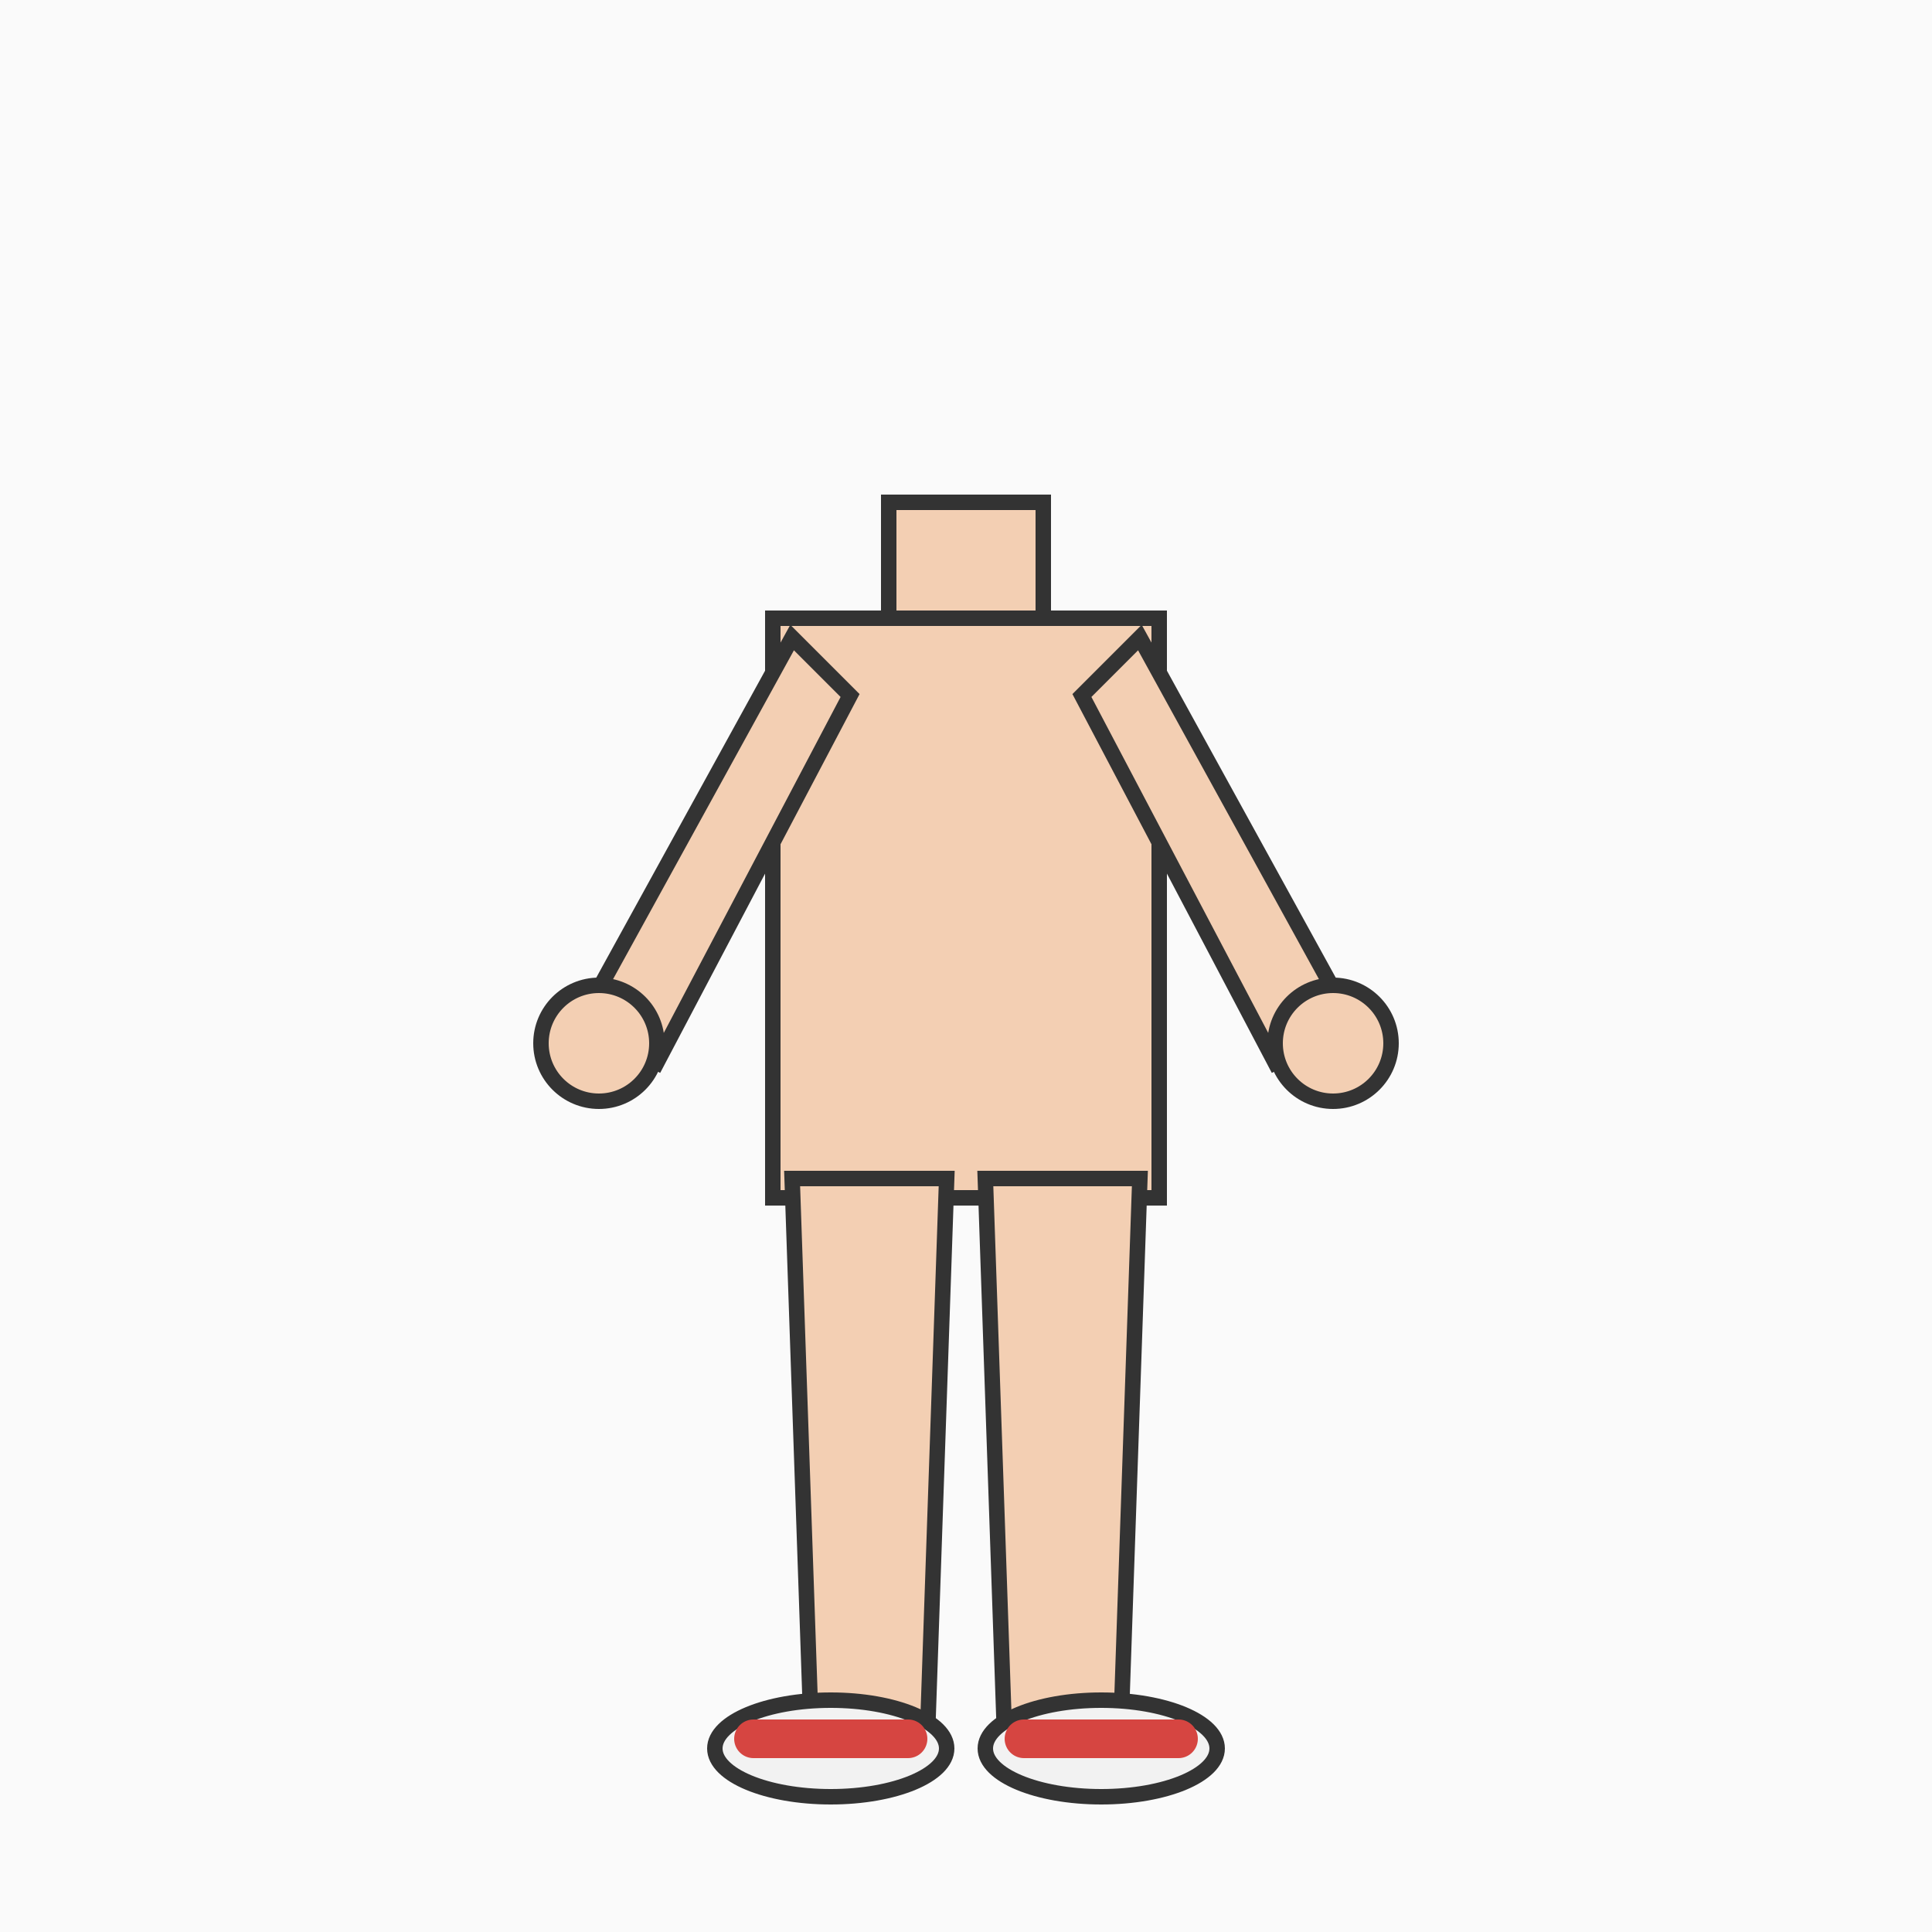
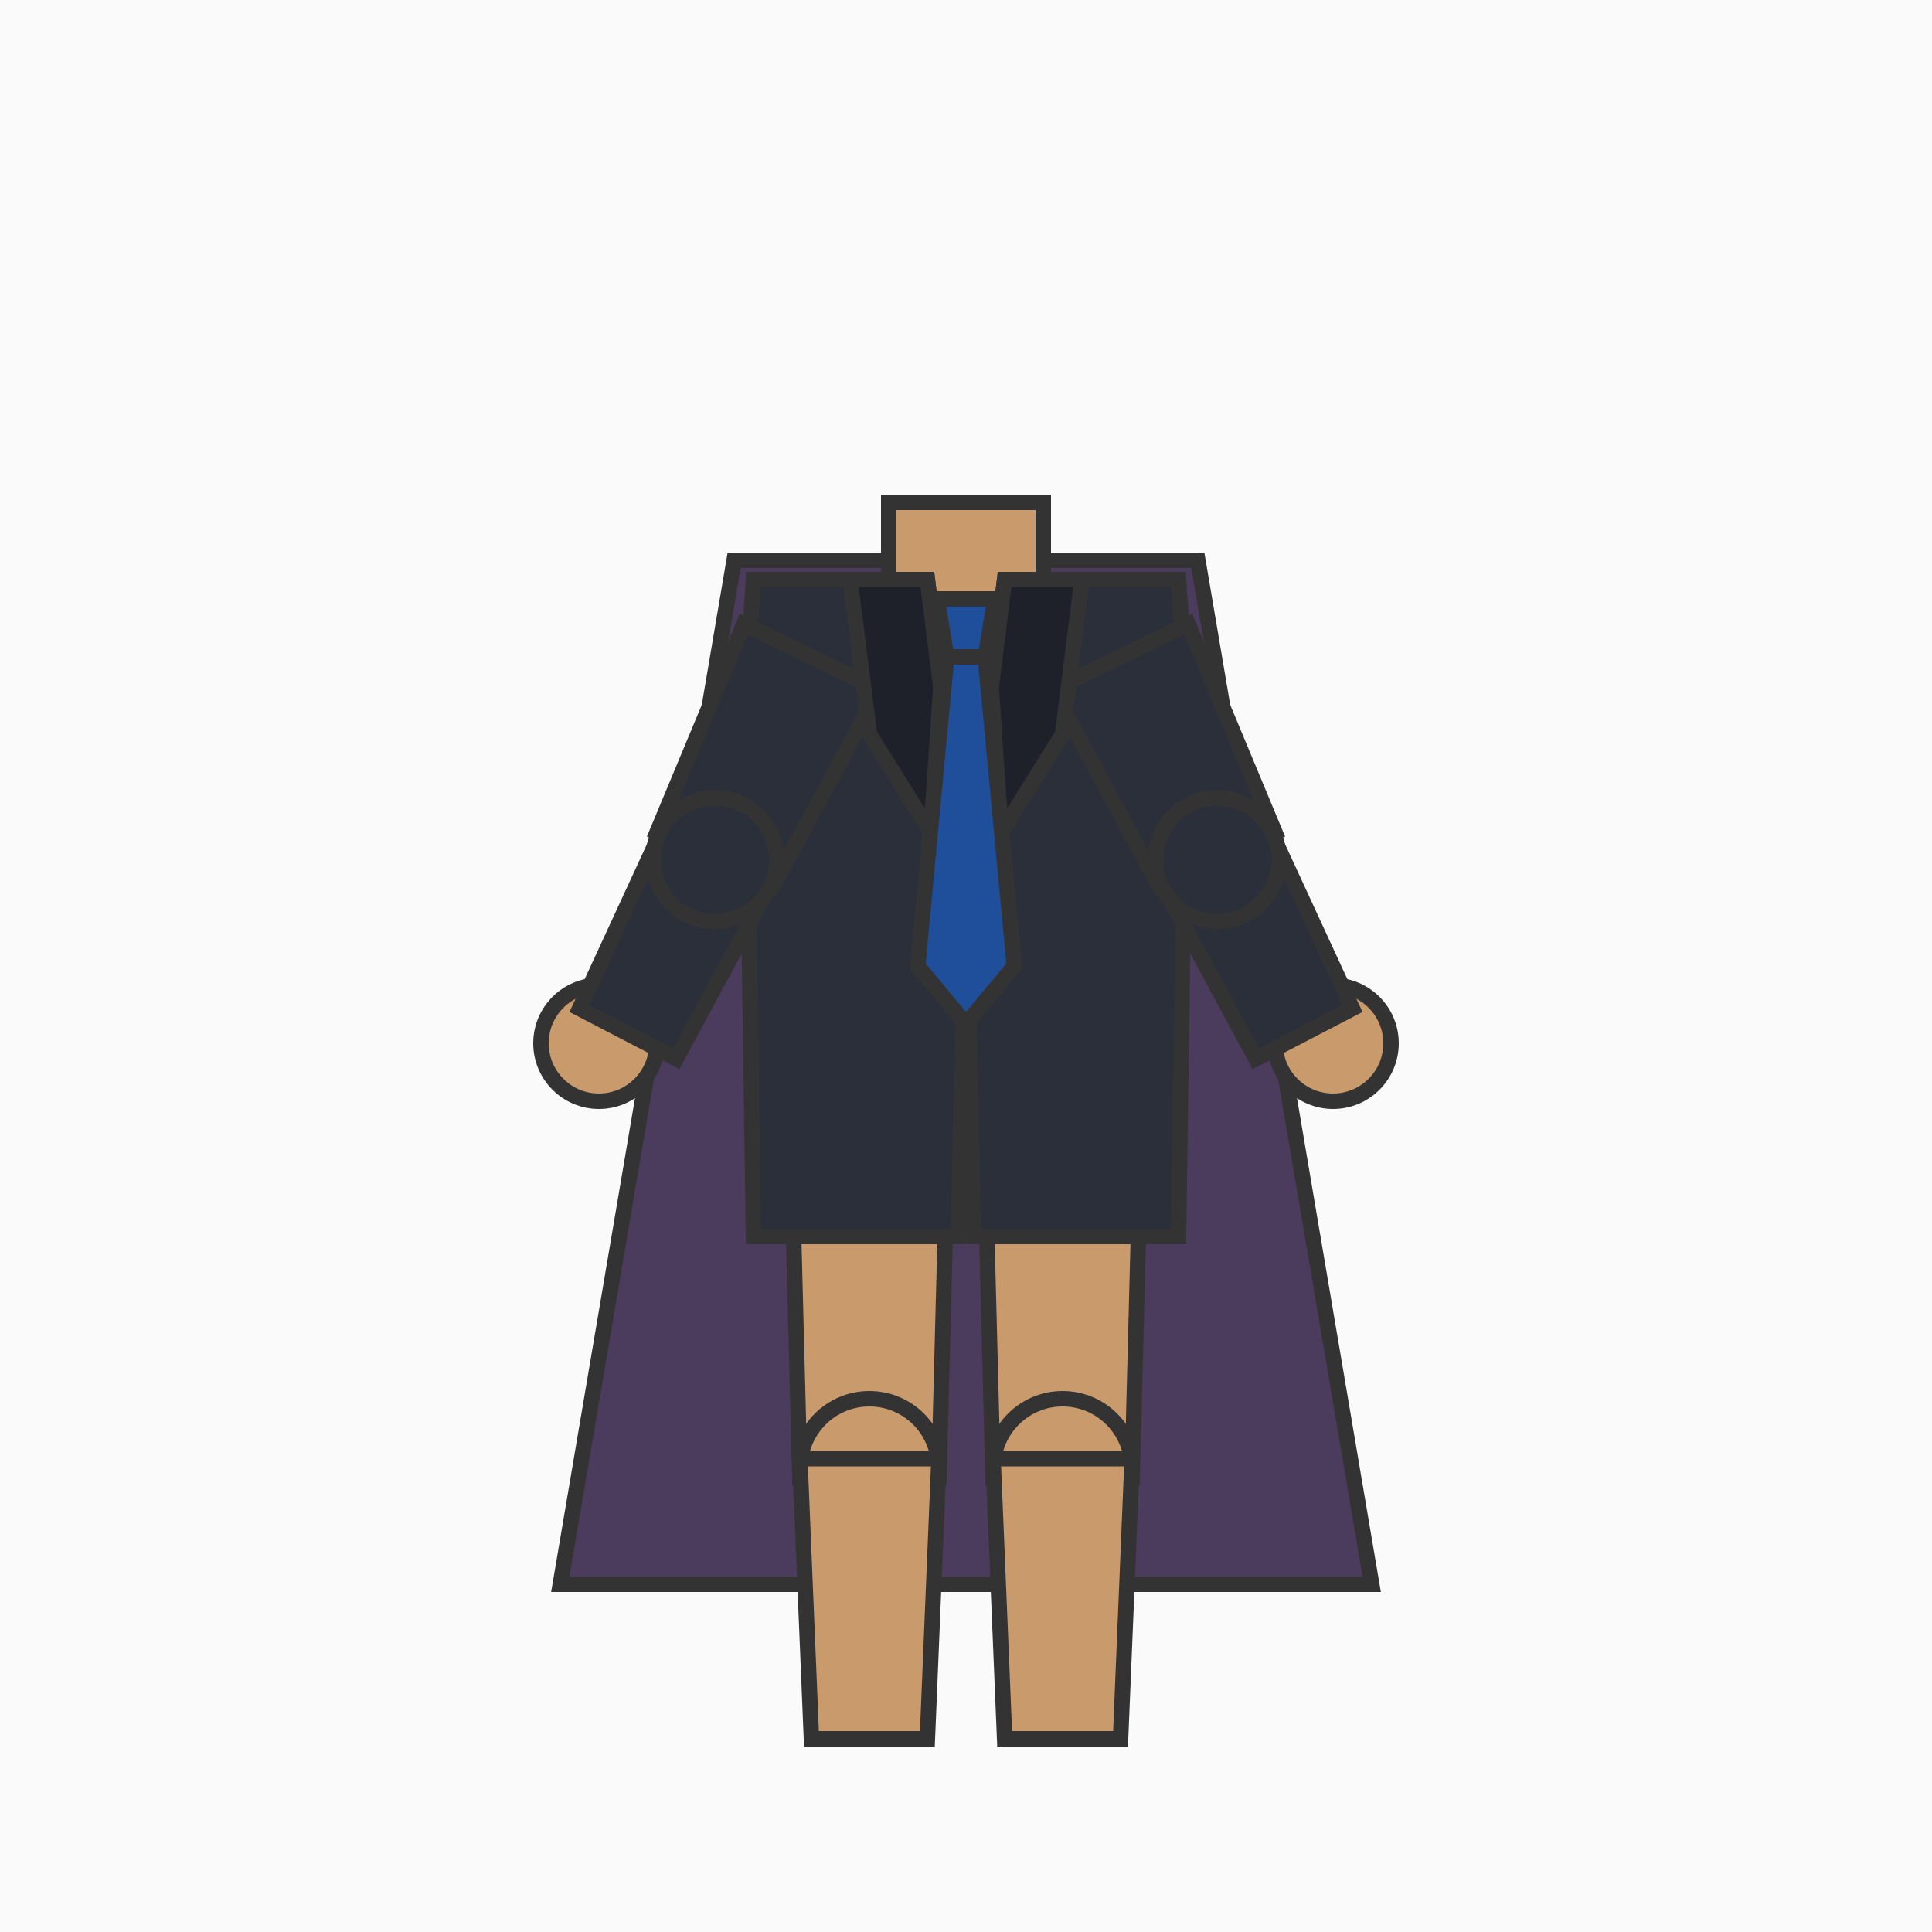
<svg xmlns="http://www.w3.org/2000/svg" viewBox="0 0 100 100" width="200" height="200">
  <rect width="100" height="100" fill="#fafafa" />
-   <rect x="46" y="26" width="8" height="8" fill="#F3CFB3" stroke="#333" stroke-width="0.8" />
-   <rect x="40" y="32" width="20" height="30" fill="#F3CFB3" stroke="#333" stroke-width="0.8" />
-   <polygon points="41,33 44,36 34,55 30,53" fill="#F3CFB3" stroke="#333" stroke-width="0.8" />
-   <polygon points="70,53 66,55 56,36 59,33" fill="#F3CFB3" stroke="#333" stroke-width="0.8" />
-   <polygon points="41,61 49,61 48,90 42,90" fill="#F3CFB3" stroke="#333" stroke-width="0.8" />
-   <polygon points="58,90 52,90 51,61 59,61" fill="#F3CFB3" stroke="#333" stroke-width="0.8" />
-   <ellipse cx="31" cy="54" rx="3" ry="3" fill="#F3CFB3" stroke="#333" stroke-width="0.8" />
-   <ellipse cx="69" cy="54" rx="3" ry="3" fill="#F3CFB3" stroke="#333" stroke-width="0.8" />
-   <ellipse cx="43" cy="90.5" rx="6" ry="2.5" fill="#F2F2F2" stroke="#333" stroke-width="0.8" />
-   <ellipse cx="57" cy="90.5" rx="6" ry="2.5" fill="#F2F2F2" stroke="#333" stroke-width="0.8" />
-   <polyline points="39,90 47,90" fill="none" stroke="#D64541" stroke-width="2" stroke-linecap="round" stroke-linejoin="round" />
-   <polyline points="53,90 61,90" fill="none" stroke="#D64541" stroke-width="2" stroke-linecap="round" stroke-linejoin="round" />
+   <polygon points="38,29 62,29 71,82 29,82" fill="#4B3B5C" stroke="#333" stroke-width="0.8" />
+   <rect x="46" y="26" width="8" height="8" fill="#C99A6B" stroke="#333" stroke-width="0.8" />
+   <rect x="40" y="32" width="20" height="30" fill="#C99A6B" stroke="#333" stroke-width="0.8" />
+   <polygon points="39.8,33 35,43.6 39,45.4 44.2,35" fill="#C99A6B" stroke="#333" stroke-width="0.8" />
+   <polygon points="55.8,35 61,45.4 65,43.6 60.2,33" fill="#C99A6B" stroke="#333" stroke-width="0.8" />
+   <ellipse cx="42" cy="34" rx="2.6" ry="2.6" fill="#C99A6B" stroke="#333" stroke-width="0.8" />
+   <ellipse cx="58" cy="34" rx="2.6" ry="2.6" fill="#C99A6B" stroke="#333" stroke-width="0.8" />
+   <polygon points="35,43.5 30.7,52.6 34.3,54.4 39,45.5" fill="#C99A6B" stroke="#333" stroke-width="0.8" />
+   <polygon points="61,45.5 65.7,54.4 69.3,52.6 65,43.5" fill="#C99A6B" stroke="#333" stroke-width="0.8" />
+   <ellipse cx="37" cy="44.5" rx="2.2" ry="2.2" fill="#C99A6B" stroke="#333" stroke-width="0.8" />
+   <ellipse cx="63" cy="44.5" rx="2.2" ry="2.2" fill="#C99A6B" stroke="#333" stroke-width="0.8" />
+   <polygon points="41,61 49,61 48.6,76.5 41.4,76.5" fill="#C99A6B" stroke="#333" stroke-width="0.8" />
+   <polygon points="58.6,76.5 51.4,76.5 51,61 59,61" fill="#C99A6B" stroke="#333" stroke-width="0.8" />
+   <ellipse cx="45" cy="76" rx="3.6" ry="3.6" fill="#C99A6B" stroke="#333" stroke-width="0.8" />
+   <ellipse cx="55" cy="76" rx="3.6" ry="3.6" fill="#C99A6B" stroke="#333" stroke-width="0.8" />
+   <polygon points="41.4,75.5 48.6,75.5 48,90 42,90" fill="#C99A6B" stroke="#333" stroke-width="0.8" />
+   <polygon points="58,90 52,90 51.4,75.5 58.6,75.5" fill="#C99A6B" stroke="#333" stroke-width="0.8" />
+   <ellipse cx="31" cy="54" rx="3" ry="3" fill="#C99A6B" stroke="#333" stroke-width="0.8" />
+   <ellipse cx="69" cy="54" rx="3" ry="3" fill="#C99A6B" stroke="#333" stroke-width="0.8" />
+   <polygon points="39,30 48,30 50,46 49.6,64 39,64 38.6,36" fill="#2B2F3A" stroke="#333" stroke-width="0.8" />
+   <polygon points="61.4,36 61,64 50.4,64 50,46 52,30 61,30" fill="#2B2F3A" stroke="#333" stroke-width="0.8" />
+   <polygon points="38.5,32.3 34,43.1 40,45.9 45.5,35.7" fill="#2B2F3A" stroke="#333" stroke-width="0.8" />
+   <polygon points="54.5,35.7 60,45.9 66,43.1 61.5,32.3" fill="#2B2F3A" stroke="#333" stroke-width="0.8" />
+   <polygon points="34.2,43.1 30,52.2 35,54.8 39.8,45.9" fill="#2B2F3A" stroke="#333" stroke-width="0.8" />
+   <polygon points="60.2,45.9 65,54.8 70,52.2 65.8,43.1" fill="#2B2F3A" stroke="#333" stroke-width="0.8" />
+   <ellipse cx="37" cy="44.5" rx="3.2" ry="3.2" fill="#2B2F3A" stroke="#333" stroke-width="0.8" />
+   <ellipse cx="63" cy="44.5" rx="3.2" ry="3.2" fill="#2B2F3A" stroke="#333" stroke-width="0.8" />
+   <polygon points="44,30 48,30 50,46 45,38" fill="#1E2129" stroke="#333" stroke-width="0.8" />
+   <polygon points="55,38 50,46 52,30 56,30" fill="#1E2129" stroke="#333" stroke-width="0.8" />
+   <polygon points="49,31 51,31 52,46 50,49 48,46" fill="#A31F34" stroke="#333" stroke-width="0.8" />
+   <polygon points="48.5,31 51.5,31 51,34 49,34" fill="#1F4E9A" stroke="#333" stroke-width="0.8" />
+   <polygon points="49,34 51,34 52.5,50 50,53 47.5,50" fill="#1F4E9A" stroke="#333" stroke-width="0.8" />
</svg>
